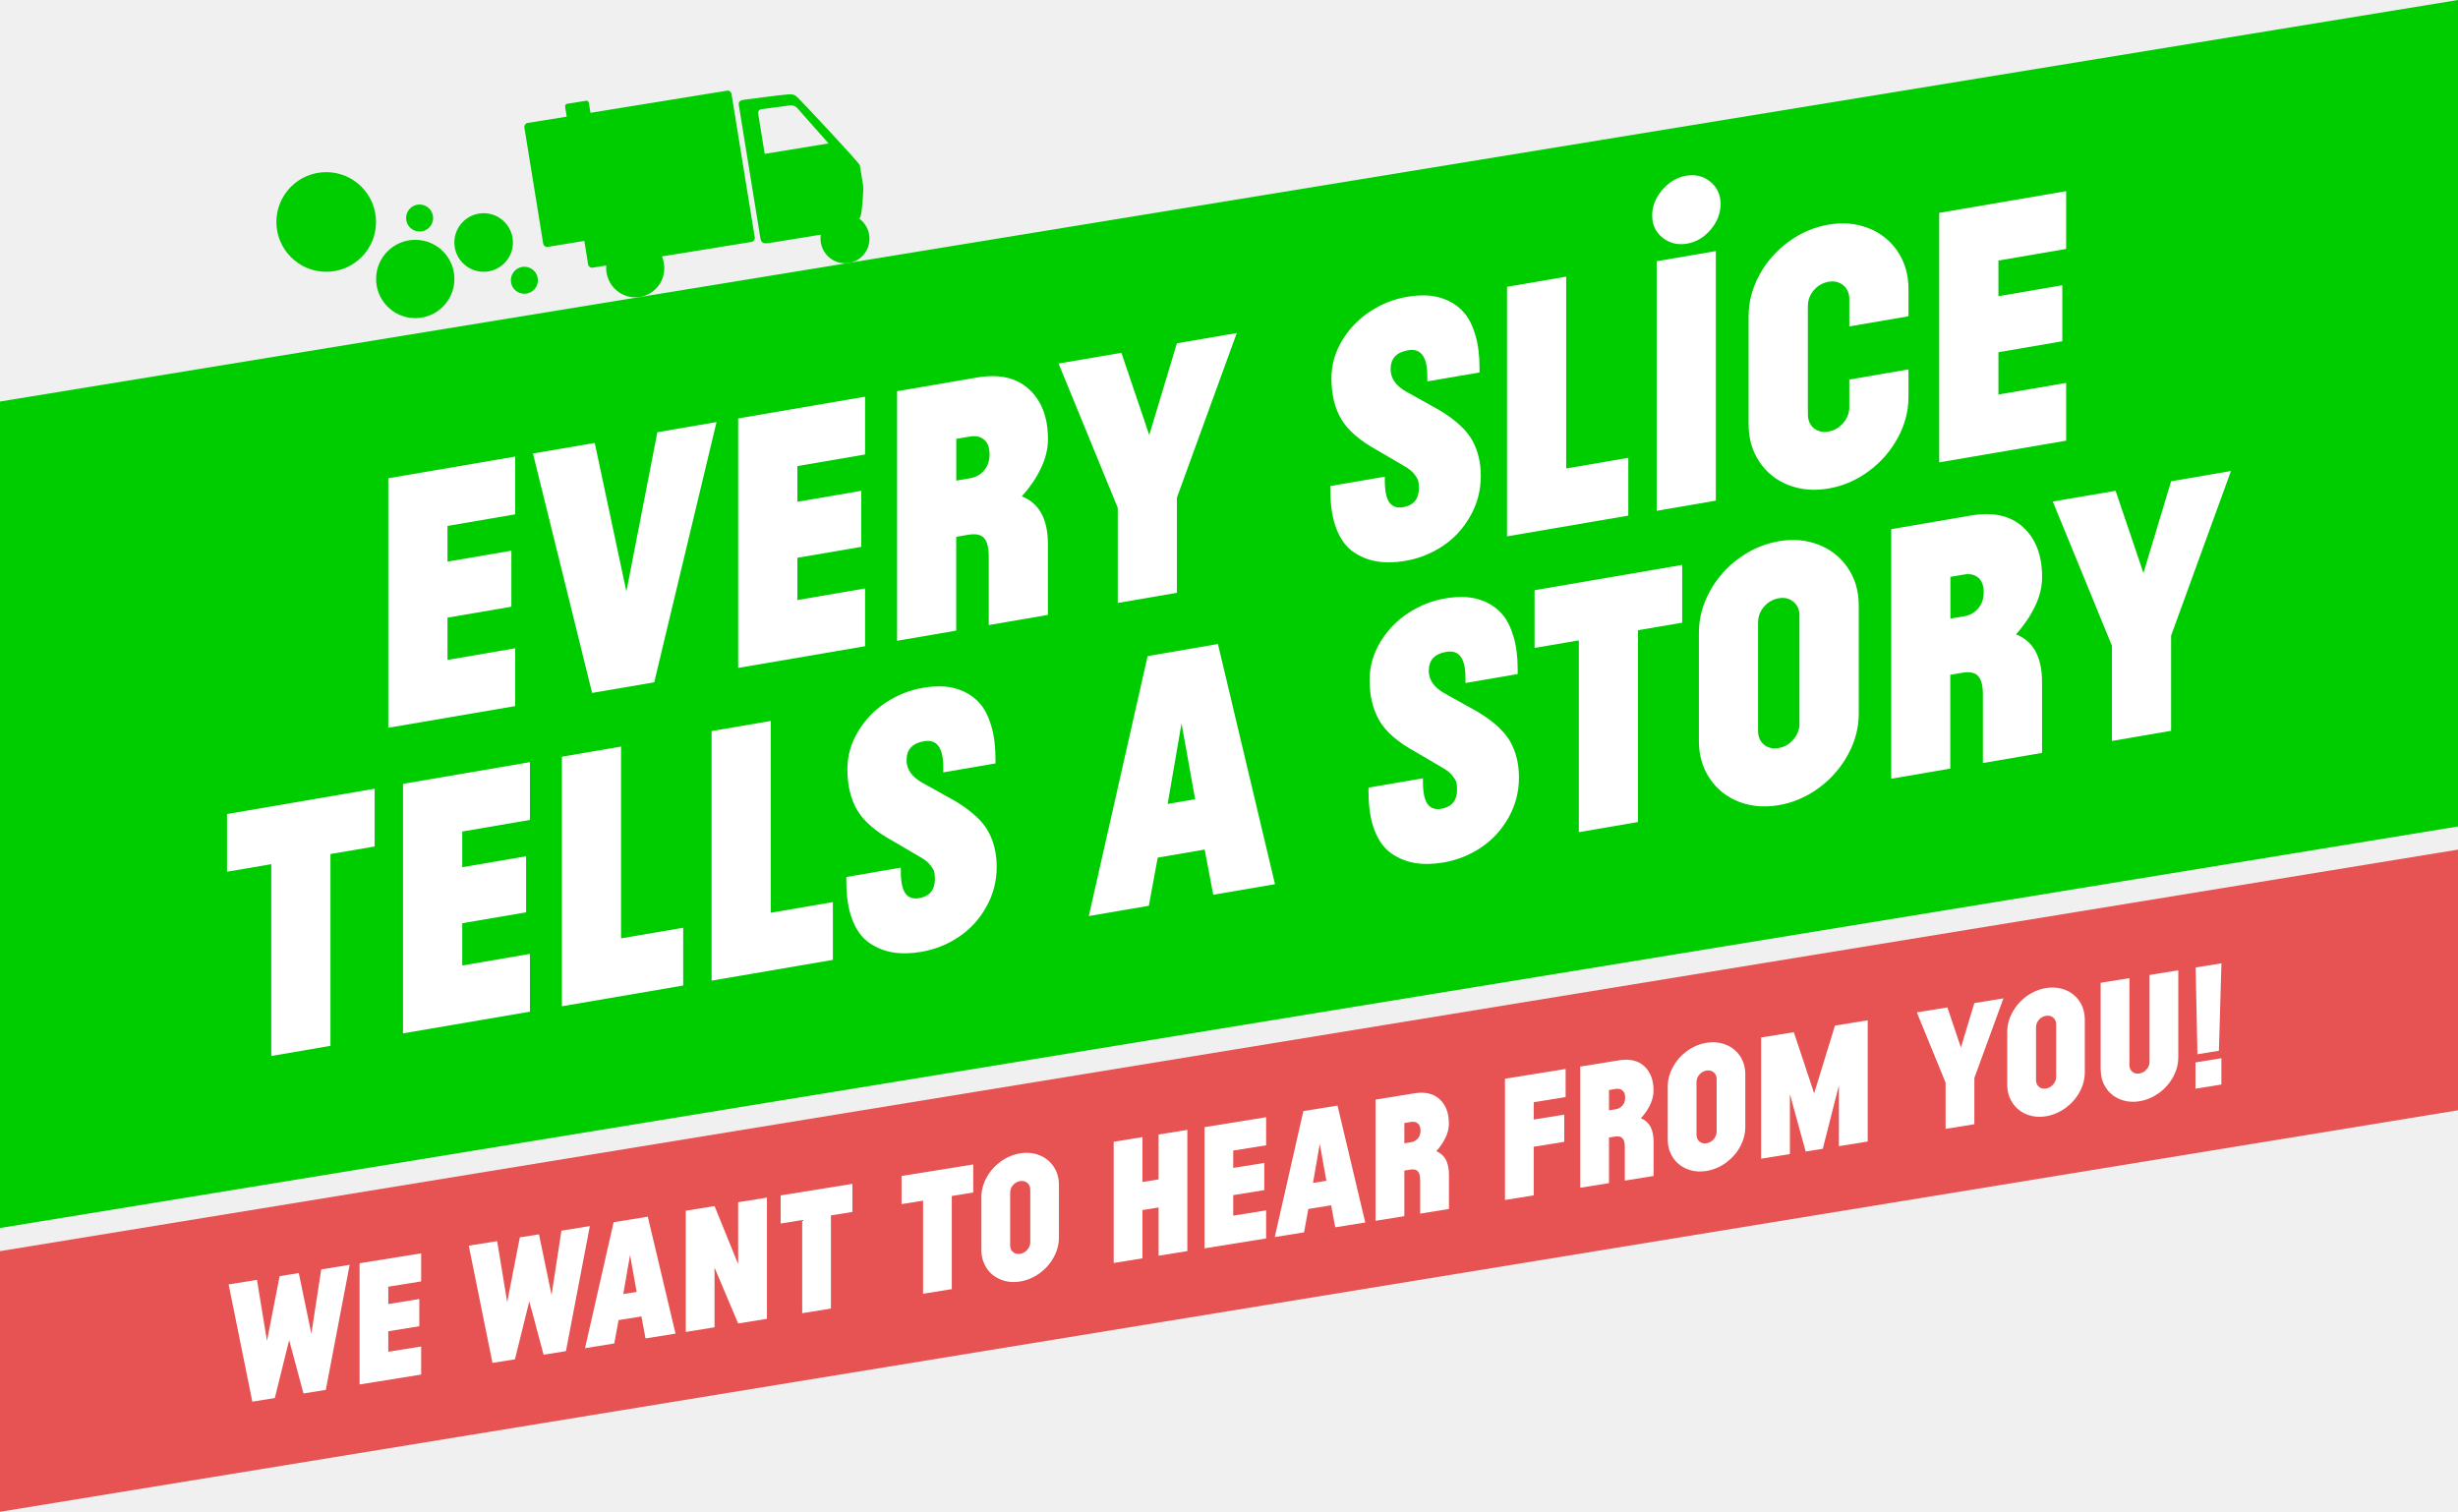
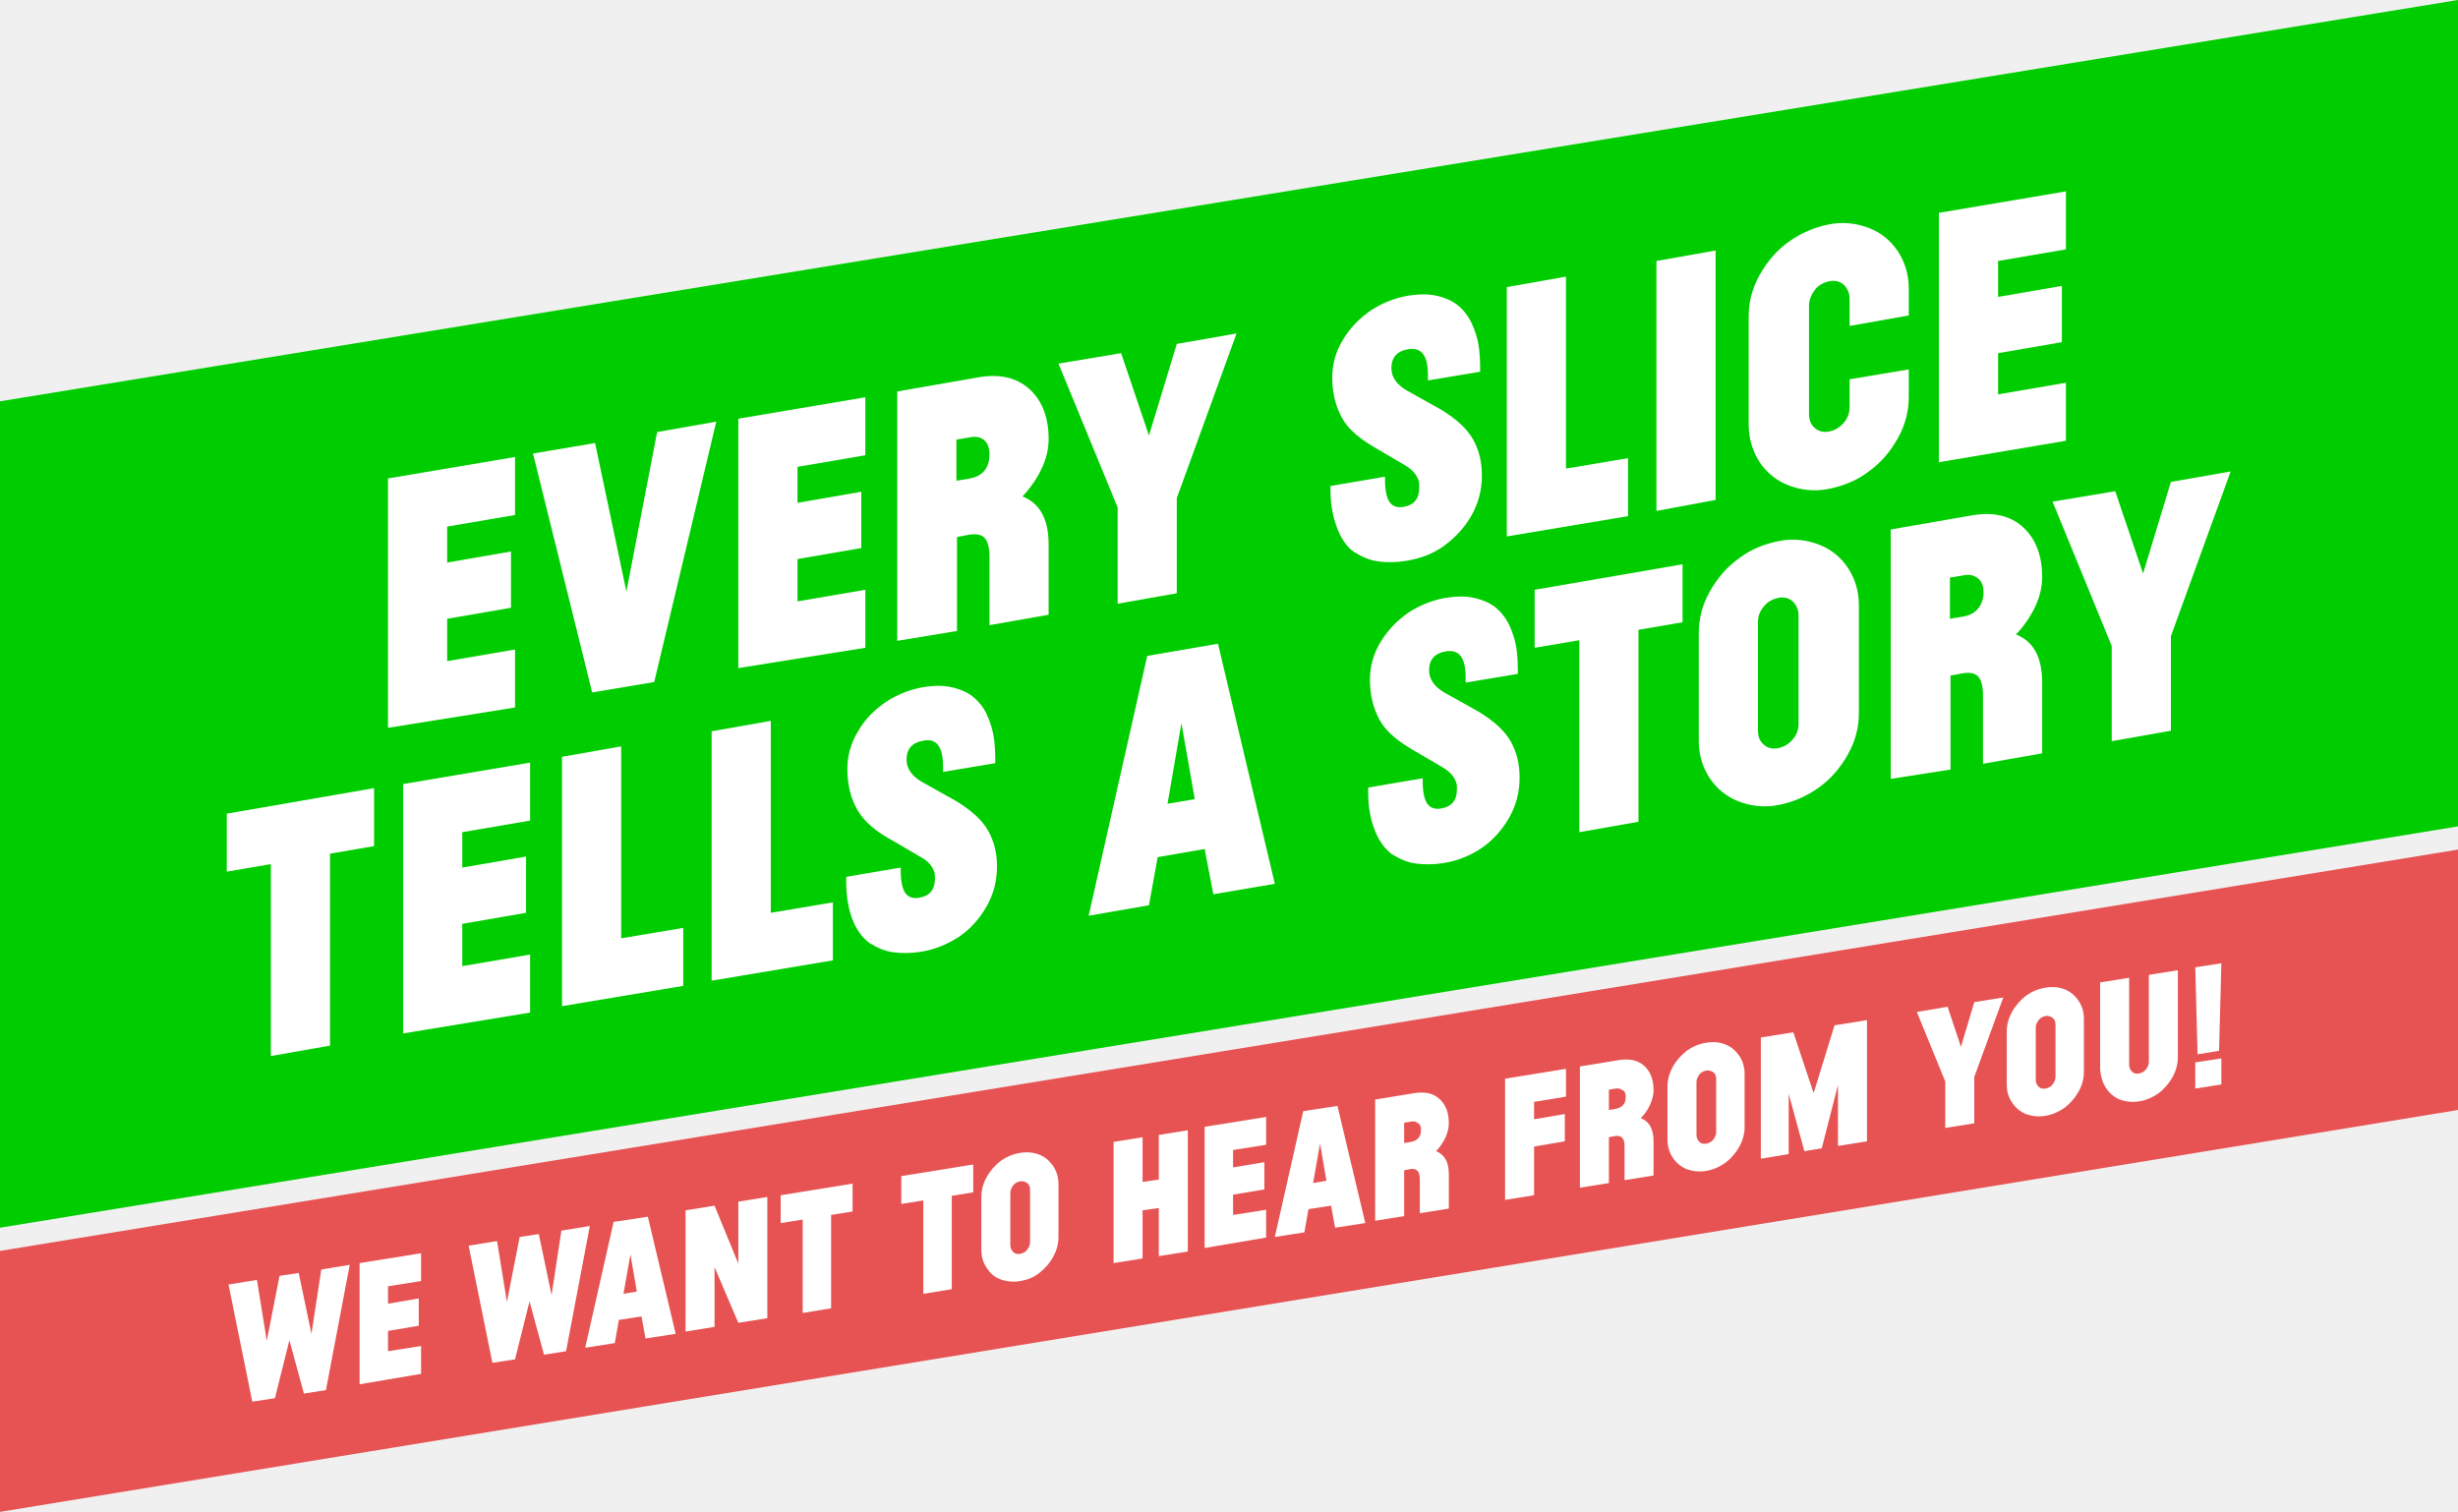
- <svg xmlns="http://www.w3.org/2000/svg" id="Layer_1" data-name="Layer 1" viewBox="0 0 423.76 260.66">
-   <defs>
-     <style>
-       .cls-1 {
-         fill: #00cd00;
-       }
- 
-       .cls-1, .cls-2, .cls-3, .cls-4 {
-         stroke-width: 0px;
-       }
- 
-       .cls-2 {
-         fill: #fff;
-       }
- 
-       .cls-3 {
-         fill: #e65352;
-       }
- 
-       .cls-4 {
-         fill: #00cd00;
-       }
-     </style>
-   </defs>
+ <svg xmlns="http://www.w3.org/2000/svg" version="1.1" id="Layer_1" x="0px" y="0px" viewBox="0 0 423.8 260.7" style="enable-background:new 0 0 423.8 260.7;" xml:space="preserve">
+   <style type="text/css">
+ 	.st0{fill:#E65352;}
+ 	.st1{fill:#FFFFFF;}
+ 	.st2{fill:#00CD00;}
+ </style>
  <g>
-     <polygon class="cls-3" points="423.76 191.43 0 260.66 0 215.72 423.76 146.49 423.76 191.43" />
+     <polygon class="st0" points="423.8,191.4 0,260.7 0,215.7 423.8,146.5  " />
    <g>
-       <path class="cls-2" d="m39.4,221.46l4.9-.79,1.73,10.53,2.18-11.17,3.3-.53,2.17,10.46,1.7-11.09,4.9-.79-4.11,21.56-3.85.62-2.47-9.21-2.47,10-3.88.62-4.09-20.24Z" />
-       <path class="cls-2" d="m61.99,238.71v-20.9l10.62-1.71v4.84l-5.67.91v2.99l5.35-.86v4.69l-5.35.86v3.54l5.67-.91v4.84l-10.62,1.71Z" />
-       <path class="cls-2" d="m80.81,214.78l4.9-.79,1.73,10.53,2.18-11.17,3.3-.53,2.17,10.46,1.7-11.09,4.9-.79-4.12,21.56-3.85.62-2.47-9.21-2.47,10-3.88.62-4.09-20.24Z" />
-       <path class="cls-2" d="m100.86,232.45l4.93-21.72,5.89-.95,4.78,20.16-5.17.83-.71-3.79-3.94.63-.74,4.03-5.03.81Zm6.6-9.33l2.3-.37-1.14-6.36-1.17,6.73Z" />
-       <path class="cls-2" d="m118.23,229.65v-20.9l4.96-.8,4.07,10.01v-10.67l4.96-.8v20.9l-4.96.8-4.07-9.62v10.28l-4.96.8Z" />
-       <path class="cls-2" d="m134.59,210.95v-4.84l12.36-1.99v4.84l-3.7.6v16.06l-4.95.8v-16.06l-3.7.6Z" />
-       <path class="cls-2" d="m155.43,207.6v-4.84l12.36-1.99v4.84l-3.7.6v16.06l-4.95.8v-16.06l-3.7.6Z" />
-       <path class="cls-2" d="m169.19,215.52v-9.07c0-1.19.3-2.33.9-3.42.6-1.1,1.41-2.02,2.43-2.76,1.02-.74,2.15-1.21,3.36-1.41,1.2-.19,2.32-.08,3.34.33s1.84,1.07,2.44,1.97c.6.9.9,1.95.9,3.13v9.07c0,1.19-.3,2.33-.9,3.42-.6,1.1-1.42,2.02-2.44,2.76s-2.14,1.21-3.34,1.41c-1.21.2-2.33.09-3.36-.33s-1.84-1.07-2.43-1.98-.9-1.95-.9-3.13Zm4.96-.8c0,.5.16.88.5,1.16.33.28.74.38,1.24.3.48-.08.88-.31,1.22-.7.34-.39.51-.83.51-1.31v-9.07c0-.49-.17-.87-.51-1.15-.34-.28-.75-.38-1.22-.31-.5.08-.91.31-1.24.69-.33.38-.5.82-.5,1.32v9.07Z" />
-       <path class="cls-2" d="m192,217.76v-20.9l4.96-.8v7.74l2.78-.45v-7.74l4.96-.8v20.9l-4.96.8v-8.32l-2.78.45v8.32l-4.96.8Z" />
-       <path class="cls-2" d="m207.66,215.24v-20.9l10.62-1.71v4.84l-5.67.91v2.99l5.35-.86v4.69l-5.35.86v3.54l5.67-.91v4.84l-10.62,1.71Z" />
-       <path class="cls-2" d="m219.77,213.29l4.93-21.72,5.89-.95,4.78,20.16-5.17.83-.71-3.79-3.93.63-.74,4.03-5.03.81Zm6.6-9.33l2.3-.37-1.14-6.36-1.17,6.73Z" />
-       <path class="cls-2" d="m237.15,210.49v-20.9l6.69-1.08c1.85-.3,3.3.04,4.36,1.02,1.06.98,1.59,2.38,1.59,4.2,0,.82-.2,1.64-.6,2.46-.4.83-.93,1.6-1.58,2.3,1.46.58,2.19,1.93,2.19,4.04v5.92l-4.96.8v-5.76c0-.72-.13-1.23-.39-1.53-.26-.3-.7-.4-1.32-.3l-1.02.17v7.86l-4.96.8Zm4.96-13.36l1.17-.19c.47-.08.85-.29,1.16-.64.31-.35.46-.8.46-1.36s-.15-.97-.46-1.23c-.31-.26-.69-.35-1.16-.27l-1.17.19v3.5Z" />
-       <path class="cls-2" d="m259.46,206.89v-20.9l10.45-1.68v4.84l-5.49.89v2.99l5.26-.85v4.69l-5.26.85v8.38l-4.96.8Z" />
-       <path class="cls-2" d="m272.43,204.8v-20.9l6.69-1.08c1.84-.3,3.3.04,4.36,1.02,1.06.98,1.59,2.38,1.59,4.2,0,.82-.2,1.64-.6,2.47-.4.83-.93,1.6-1.58,2.3,1.46.58,2.19,1.93,2.19,4.03v5.92l-4.96.8v-5.76c0-.72-.13-1.23-.39-1.53-.26-.3-.7-.4-1.32-.3l-1.02.16v7.86l-4.96.8Zm4.96-13.36l1.17-.19c.47-.08.85-.29,1.16-.64.31-.35.46-.8.46-1.36s-.15-.97-.46-1.23c-.31-.26-.69-.35-1.16-.27l-1.17.19v3.5Z" />
-       <path class="cls-2" d="m287.52,196.46v-9.07c0-1.19.3-2.33.9-3.42.6-1.1,1.41-2.02,2.43-2.76,1.02-.74,2.14-1.21,3.36-1.41,1.2-.19,2.32-.08,3.34.33,1.03.41,1.84,1.07,2.44,1.97s.9,1.95.9,3.13v9.07c0,1.19-.3,2.33-.9,3.42-.6,1.1-1.42,2.02-2.44,2.76-1.02.74-2.14,1.21-3.34,1.41-1.21.2-2.33.09-3.36-.33-1.03-.41-1.84-1.07-2.43-1.98-.6-.9-.9-1.95-.9-3.13Zm4.96-.8c0,.5.17.88.5,1.16.33.28.74.38,1.24.3.48-.08.88-.31,1.22-.7.34-.39.51-.83.51-1.31v-9.07c0-.49-.17-.87-.51-1.15-.34-.28-.75-.38-1.22-.31-.5.08-.91.31-1.24.69-.33.38-.5.82-.5,1.32v9.06Z" />
-       <path class="cls-2" d="m303.62,199.78v-20.9l5.64-.91,3.5,10.54,3.59-11.68,5.64-.91v20.9l-4.96.8v-10.48l-2.78,10.93-2.95.47-2.72-9.89v10.33l-4.96.8Z" />
-       <path class="cls-2" d="m330.47,174.55l5.26-.85,2.33,6.91,2.32-7.66,5.01-.81-5.01,13.73v7.97l-4.96.8v-7.97l-4.96-12.13Z" />
-       <path class="cls-2" d="m346.05,187.02v-9.07c0-1.19.3-2.33.9-3.42.6-1.1,1.41-2.02,2.43-2.76,1.03-.74,2.15-1.21,3.36-1.41,1.2-.19,2.32-.08,3.34.33,1.02.41,1.84,1.07,2.44,1.98.6.9.9,1.95.9,3.13v9.07c0,1.19-.3,2.33-.9,3.42-.6,1.1-1.42,2.02-2.44,2.76-1.03.74-2.14,1.21-3.34,1.41-1.21.2-2.33.09-3.36-.33-1.02-.41-1.83-1.07-2.43-1.98-.6-.9-.9-1.95-.9-3.13Zm4.96-.8c0,.5.17.88.5,1.16.33.28.74.38,1.24.3.48-.08.88-.31,1.22-.7s.51-.83.51-1.31v-9.07c0-.49-.17-.87-.51-1.15s-.75-.38-1.22-.31c-.5.08-.91.31-1.24.69-.33.38-.5.82-.5,1.32v9.07Z" />
-       <path class="cls-2" d="m362.15,184.43v-14.98l4.96-.8v14.98c0,.5.17.88.5,1.16.33.28.74.38,1.24.3.48-.08.88-.31,1.22-.7.34-.39.51-.83.51-1.31v-14.98l4.96-.8v14.98c0,1.19-.3,2.33-.9,3.42s-1.42,2.02-2.44,2.76c-1.03.74-2.14,1.21-3.34,1.41-1.21.2-2.33.09-3.36-.33-1.03-.41-1.84-1.07-2.43-1.98-.6-.9-.9-1.95-.9-3.13Z" />
-       <path class="cls-2" d="m378.5,187.71v-4.53l4.47-.72v4.53l-4.47.72Zm.03-20.9l4.45-.72-.44,15.08-3.7.6-.31-14.96Z" />
+       <path class="st1" d="M39.4,221.5l4.9-0.8l1.7,10.5l2.2-11.2l3.3-0.5l2.2,10.5l1.7-11.1l4.9-0.8l-4.1,21.6l-3.8,0.6l-2.5-9.2    l-2.5,10l-3.9,0.6L39.4,221.5L39.4,221.5z" />
+       <path class="st1" d="M62,238.7v-20.9l10.6-1.7v4.8l-5.7,0.9v3l5.3-0.9v4.7l-5.3,0.9v3.5l5.7-0.9v4.8L62,238.7z" />
+       <path class="st1" d="M80.8,214.8l4.9-0.8l1.7,10.5l2.2-11.2l3.3-0.5l2.2,10.5l1.7-11.1l4.9-0.8L97.6,233l-3.8,0.6l-2.5-9.2    l-2.5,10l-3.9,0.6L80.8,214.8L80.8,214.8z" />
+       <path class="st1" d="M100.9,232.4l4.9-21.7l5.9-0.9l4.8,20.2l-5.2,0.8l-0.7-3.8l-3.9,0.6l-0.7,4L100.9,232.4L100.9,232.4z     M107.5,223.1l2.3-0.4l-1.1-6.4L107.5,223.1L107.5,223.1z" />
+       <path class="st1" d="M118.2,229.6v-20.9l5-0.8l4.1,10v-10.7l5-0.8v20.9l-5,0.8l-4.1-9.6v10.3L118.2,229.6z" />
+       <path class="st1" d="M134.6,210.9v-4.8l12.4-2v4.8l-3.7,0.6v16.1l-4.9,0.8v-16.1L134.6,210.9L134.6,210.9z" />
+       <path class="st1" d="M155.4,207.6v-4.8l12.4-2v4.8l-3.7,0.6v16.1l-4.9,0.8V207L155.4,207.6L155.4,207.6z" />
+       <path class="st1" d="M169.2,215.5v-9.1c0-1.2,0.3-2.3,0.9-3.4c0.6-1.1,1.4-2,2.4-2.8c1-0.7,2.1-1.2,3.4-1.4    c1.2-0.2,2.3-0.1,3.3,0.3s1.8,1.1,2.4,2s0.9,1.9,0.9,3.1v9.1c0,1.2-0.3,2.3-0.9,3.4c-0.6,1.1-1.4,2-2.4,2.8s-2.1,1.2-3.3,1.4    c-1.2,0.2-2.3,0.1-3.4-0.3s-1.8-1.1-2.4-2S169.2,216.7,169.2,215.5L169.2,215.5z M174.2,214.7c0,0.5,0.2,0.9,0.5,1.2    c0.3,0.3,0.7,0.4,1.2,0.3c0.5-0.1,0.9-0.3,1.2-0.7s0.5-0.8,0.5-1.3v-9.1c0-0.5-0.2-0.9-0.5-1.1s-0.8-0.4-1.2-0.3    c-0.5,0.1-0.9,0.3-1.2,0.7s-0.5,0.8-0.5,1.3V214.7L174.2,214.7z" />
+       <path class="st1" d="M192,217.8v-20.9l5-0.8v7.7l2.8-0.4v-7.7l5-0.8v20.9l-5,0.8v-8.3l-2.8,0.4v8.3L192,217.8z" />
+       <path class="st1" d="M207.7,215.2v-20.9l10.6-1.7v4.8l-5.7,0.9v3l5.4-0.9v4.7l-5.4,0.9v3.5l5.7-0.9v4.8L207.7,215.2z" />
+       <path class="st1" d="M219.8,213.3l4.9-21.7l5.9-0.9l4.8,20.2l-5.2,0.8l-0.7-3.8l-3.9,0.6l-0.7,4L219.8,213.3L219.8,213.3z     M226.4,204l2.3-0.4l-1.1-6.4L226.4,204L226.4,204z" />
+       <path class="st1" d="M237.1,210.5v-20.9l6.7-1.1c1.9-0.3,3.3,0,4.4,1c1.1,1,1.6,2.4,1.6,4.2c0,0.8-0.2,1.6-0.6,2.5    c-0.4,0.8-0.9,1.6-1.6,2.3c1.5,0.6,2.2,1.9,2.2,4v5.9l-5,0.8v-5.8c0-0.7-0.1-1.2-0.4-1.5s-0.7-0.4-1.3-0.3l-1,0.2v7.9L237.1,210.5    L237.1,210.5z M242.1,197.1l1.2-0.2c0.5-0.1,0.9-0.3,1.2-0.6s0.5-0.8,0.5-1.4s-0.1-1-0.5-1.2c-0.3-0.3-0.7-0.4-1.2-0.3l-1.2,0.2    V197.1z" />
+       <path class="st1" d="M259.5,206.9V186l10.5-1.7v4.8l-5.5,0.9v3l5.3-0.9v4.7l-5.3,0.9v8.4L259.5,206.9L259.5,206.9z" />
+       <path class="st1" d="M272.4,204.8v-20.9l6.7-1.1c1.8-0.3,3.3,0,4.4,1c1.1,1,1.6,2.4,1.6,4.2c0,0.8-0.2,1.6-0.6,2.5    s-0.9,1.6-1.6,2.3c1.5,0.6,2.2,1.9,2.2,4v5.9l-5,0.8v-5.8c0-0.7-0.1-1.2-0.4-1.5s-0.7-0.4-1.3-0.3l-1,0.2v7.9L272.4,204.8    L272.4,204.8z M277.4,191.4l1.2-0.2c0.5-0.1,0.9-0.3,1.2-0.6s0.5-0.8,0.5-1.4s-0.1-1-0.5-1.2s-0.7-0.4-1.2-0.3l-1.2,0.2V191.4z" />
+       <path class="st1" d="M287.5,196.5v-9.1c0-1.2,0.3-2.3,0.9-3.4c0.6-1.1,1.4-2,2.4-2.8c1-0.7,2.1-1.2,3.4-1.4    c1.2-0.2,2.3-0.1,3.3,0.3c1,0.4,1.8,1.1,2.4,2s0.9,1.9,0.9,3.1v9.1c0,1.2-0.3,2.3-0.9,3.4c-0.6,1.1-1.4,2-2.4,2.8    c-1,0.7-2.1,1.2-3.3,1.4c-1.2,0.2-2.3,0.1-3.4-0.3c-1-0.4-1.8-1.1-2.4-2C287.8,198.7,287.5,197.6,287.5,196.5L287.5,196.5z     M292.5,195.7c0,0.5,0.2,0.9,0.5,1.2s0.7,0.4,1.2,0.3c0.5-0.1,0.9-0.3,1.2-0.7s0.5-0.8,0.5-1.3V186c0-0.5-0.2-0.9-0.5-1.1    s-0.8-0.4-1.2-0.3c-0.5,0.1-0.9,0.3-1.2,0.7s-0.5,0.8-0.5,1.3V195.7L292.5,195.7z" />
+       <path class="st1" d="M303.6,199.8v-20.9l5.6-0.9l3.5,10.5l3.6-11.7l5.6-0.9v20.9l-5,0.8v-10.5l-2.8,10.9l-3,0.5l-2.7-9.9V199    L303.6,199.8L303.6,199.8z" />
+       <path class="st1" d="M330.5,174.5l5.3-0.9l2.3,6.9l2.3-7.7l5-0.8l-5,13.7v8l-5,0.8v-8L330.5,174.5L330.5,174.5z" />
+       <path class="st1" d="M346,187v-9.1c0-1.2,0.3-2.3,0.9-3.4c0.6-1.1,1.4-2,2.4-2.8c1-0.7,2.1-1.2,3.4-1.4c1.2-0.2,2.3-0.1,3.3,0.3    s1.8,1.1,2.4,2c0.6,0.9,0.9,1.9,0.9,3.1v9.1c0,1.2-0.3,2.3-0.9,3.4c-0.6,1.1-1.4,2-2.4,2.8c-1,0.7-2.1,1.2-3.3,1.4    c-1.2,0.2-2.3,0.1-3.4-0.3c-1-0.4-1.8-1.1-2.4-2C346.3,189.2,346,188.2,346,187L346,187z M351,186.2c0,0.5,0.2,0.9,0.5,1.2    s0.7,0.4,1.2,0.3c0.5-0.1,0.9-0.3,1.2-0.7s0.5-0.8,0.5-1.3v-9.1c0-0.5-0.2-0.9-0.5-1.1s-0.8-0.4-1.2-0.3c-0.5,0.1-0.9,0.3-1.2,0.7    s-0.5,0.8-0.5,1.3V186.2L351,186.2z" />
+       <path class="st1" d="M362.1,184.4v-15l5-0.8v15c0,0.5,0.2,0.9,0.5,1.2s0.7,0.4,1.2,0.3c0.5-0.1,0.9-0.3,1.2-0.7s0.5-0.8,0.5-1.3    v-15l5-0.8v15c0,1.2-0.3,2.3-0.9,3.4s-1.4,2-2.4,2.8c-1,0.7-2.1,1.2-3.3,1.4c-1.2,0.2-2.3,0.1-3.4-0.3c-1-0.4-1.8-1.1-2.4-2    C362.5,186.7,362.2,185.6,362.1,184.4L362.1,184.4z" />
+       <path class="st1" d="M378.5,187.7v-4.5l4.5-0.7v4.5L378.5,187.7z M378.5,166.8l4.5-0.7l-0.4,15.1l-3.7,0.6L378.5,166.8z" />
    </g>
  </g>
  <g>
-     <polygon class="cls-1" points="423.76 142.5 0 211.73 0 69.23 423.76 0 423.76 142.5" />
+     <polygon class="st2" points="423.8,142.5 0,211.7 0,69.2 423.8,0  " />
    <g>
-       <path class="cls-2" d="m66.94,125.49v-43.03l21.88-3.74v9.96l-11.67,2v6.15l11.01-1.88v9.66l-11.01,1.88v7.29l11.67-2v9.96l-21.88,3.74Z" />
-       <path class="cls-2" d="m91.88,78.19l10.65-1.82,5.46,25.62,5.34-27.47,10.2-1.75-10.74,44.87-10.71,1.83-10.2-41.29Z" />
-       <path class="cls-2" d="m127.26,115.17v-43.03l21.88-3.74v9.96l-11.67,2v6.15l11.01-1.88v9.66l-11.01,1.88v7.29l11.67-2v9.96l-21.88,3.74Z" />
-       <path class="cls-2" d="m154.66,110.48v-43.03l13.77-2.36c3.8-.65,6.79.02,8.97,2.02,2.18,2,3.27,4.87,3.27,8.61,0,1.68-.42,3.38-1.25,5.09s-1.92,3.3-3.26,4.77c3,1.17,4.5,3.92,4.5,8.26v12.18l-10.2,1.75v-11.85c0-1.48-.27-2.53-.79-3.13-.53-.61-1.44-.8-2.72-.59l-2.1.36v16.17l-10.2,1.75Zm10.2-27.61l2.4-.41c.96-.16,1.76-.61,2.39-1.34.63-.73.95-1.66.95-2.8s-.31-2-.95-2.52-1.43-.7-2.39-.54l-2.4.41v7.2Z" />
-       <path class="cls-2" d="m182.5,62.68l10.83-1.85,4.8,14.18,4.77-15.82,10.32-1.77-10.32,28.38v16.41l-10.2,1.75v-16.41l-10.2-24.87Z" />
-       <path class="cls-2" d="m229.35,84.61v-.81l9.39-1.61v.63c0,1.8.26,3.07.78,3.8.52.73,1.31,1.01,2.36.83,1.83-.31,2.74-1.42,2.74-3.32,0-.44-.04-.82-.1-1.15-.07-.33-.31-.75-.72-1.26-.41-.51-.99-.97-1.74-1.38l-4.64-2.72c-3-1.65-5.06-3.43-6.19-5.36-1.13-1.93-1.69-4.27-1.69-7.03,0-2.34.63-4.53,1.88-6.58,1.25-2.05,2.87-3.71,4.83-4.98,1.97-1.28,4.08-2.11,6.32-2.49,1.32-.23,2.56-.3,3.72-.22,1.16.08,2.29.38,3.39.89,1.1.51,2.04,1.24,2.82,2.17s1.4,2.21,1.87,3.81.7,3.47.7,5.61v.78l-9,1.54v-.9c0-3.36-1.11-4.85-3.32-4.47-2.01.34-3.01,1.44-3.01,3.28,0,1.52.86,2.78,2.57,3.79l5.88,3.28c2.76,1.67,4.63,3.39,5.62,5.17.99,1.78,1.48,3.83,1.48,6.15,0,2.48-.6,4.78-1.8,6.91-1.2,2.13-2.78,3.85-4.74,5.16s-4.13,2.18-6.51,2.58c-1.77.3-3.38.33-4.85.09-1.47-.24-2.82-.78-4.06-1.63-1.24-.85-2.22-2.17-2.92-3.96-.7-1.79-1.05-4-1.05-6.62Z" />
-       <path class="cls-2" d="m259.81,92.48v-43.03l10.2-1.75v33.07l10.71-1.83v9.96l-20.92,3.58Z" />
-       <path class="cls-2" d="m284.83,37.19c0-1.6.58-3.08,1.74-4.44,1.16-1.36,2.54-2.18,4.14-2.45s2.99.07,4.16,1.04,1.76,2.25,1.76,3.83-.57,3.07-1.71,4.42c-1.14,1.35-2.5,2.15-4.08,2.42s-3-.07-4.2-1.02c-1.2-.95-1.8-2.22-1.8-3.8Zm.78,50.88v-43.03l10.2-1.75v43.03l-10.2,1.75Z" />
-       <path class="cls-2" d="m301.46,73.17v-18.67c0-2.44.62-4.8,1.85-7.07,1.23-2.27,2.9-4.18,5.01-5.73,2.11-1.55,4.42-2.54,6.92-2.97s4.78-.22,6.89.61c2.11.83,3.79,2.17,5.03,4.02,1.24,1.85,1.86,3.99,1.86,6.43v4.74l-10.2,1.75v-4.74c0-1-.35-1.79-1.05-2.36-.7-.57-1.54-.77-2.52-.6s-1.87.66-2.55,1.46c-.68.8-1.02,1.71-1.02,2.73v18.67c0,1.02.34,1.81,1.02,2.38.68.56,1.53.76,2.55.58s1.82-.66,2.52-1.47c.7-.81,1.05-1.72,1.05-2.72v-4.77l10.2-1.75v4.77c0,2.44-.62,4.8-1.86,7.07-1.24,2.27-2.92,4.19-5.03,5.74-2.11,1.55-4.41,2.54-6.89,2.96s-4.81.23-6.92-.6c-2.11-.83-3.78-2.17-5.01-4.02-1.23-1.85-1.85-4-1.85-6.44Z" />
-       <path class="cls-2" d="m334.32,79.73v-43.03l21.88-3.74v9.96l-11.67,2v6.15l11.01-1.89v9.66l-11.01,1.89v7.29l11.67-2v9.96l-21.88,3.74Z" />
-       <path class="cls-2" d="m39.14,150.31v-9.96l25.45-4.36v9.96l-7.62,1.3v33.07l-10.2,1.75v-33.07l-7.62,1.3Z" />
-       <path class="cls-2" d="m69.48,178.18v-43.03l21.88-3.74v9.96l-11.67,2v6.15l11.01-1.88v9.66l-11.01,1.88v7.29l11.67-2v9.96l-21.88,3.74Z" />
-       <path class="cls-2" d="m96.87,173.5v-43.03l10.2-1.75v33.07l10.71-1.83v9.96l-20.92,3.58Z" />
-       <path class="cls-2" d="m122.68,169.08v-43.03l10.2-1.75v33.07l10.71-1.83v9.96l-20.92,3.58Z" />
-       <path class="cls-2" d="m145.91,152.02v-.81l9.39-1.61v.63c0,1.8.26,3.07.78,3.8.52.73,1.31,1.01,2.36.83,1.83-.31,2.74-1.42,2.74-3.32,0-.44-.04-.82-.1-1.15-.07-.33-.31-.75-.72-1.26-.41-.51-.99-.97-1.75-1.38l-4.64-2.72c-3-1.65-5.06-3.43-6.19-5.36-1.13-1.93-1.69-4.27-1.69-7.03,0-2.34.63-4.53,1.88-6.58,1.25-2.05,2.87-3.71,4.83-4.98,1.97-1.28,4.08-2.11,6.32-2.49,1.32-.23,2.56-.3,3.72-.22,1.16.08,2.29.38,3.39.89,1.1.51,2.04,1.24,2.82,2.17.78.94,1.4,2.21,1.87,3.81.47,1.6.7,3.47.7,5.61v.78l-9,1.54v-.9c0-3.36-1.11-4.85-3.32-4.47-2.01.34-3.01,1.44-3.01,3.28,0,1.52.85,2.78,2.56,3.79l5.88,3.28c2.76,1.67,4.63,3.39,5.62,5.17.99,1.78,1.48,3.83,1.48,6.15,0,2.48-.6,4.78-1.8,6.91-1.2,2.13-2.78,3.85-4.74,5.16-1.96,1.32-4.13,2.18-6.5,2.58-1.77.3-3.38.33-4.85.09-1.47-.24-2.82-.78-4.06-1.63-1.24-.85-2.22-2.17-2.92-3.96-.7-1.79-1.05-4-1.05-6.62Z" />
-       <path class="cls-2" d="m187.71,157.95l10.14-44.83,12.12-2.08,9.84,41.41-10.65,1.82-1.47-7.79-8.1,1.39-1.53,8.3-10.35,1.77Zm13.59-19.34l4.74-.81-2.34-13.07-2.4,13.88Z" />
-       <path class="cls-2" d="m235.93,136.61v-.81l9.39-1.61v.63c0,1.8.26,3.07.78,3.8.52.73,1.31,1.01,2.36.83,1.83-.31,2.74-1.42,2.74-3.32,0-.44-.04-.82-.1-1.15-.07-.33-.31-.75-.72-1.26-.41-.51-.99-.97-1.74-1.38l-4.64-2.72c-3-1.65-5.06-3.43-6.19-5.36-1.13-1.93-1.69-4.27-1.69-7.03,0-2.34.63-4.53,1.88-6.58,1.25-2.05,2.87-3.71,4.83-4.98,1.97-1.28,4.08-2.11,6.32-2.49,1.32-.23,2.56-.3,3.72-.22,1.16.08,2.29.38,3.39.89,1.1.51,2.04,1.24,2.82,2.17s1.4,2.21,1.87,3.81.7,3.47.7,5.61v.78l-9,1.54v-.9c0-3.36-1.11-4.85-3.32-4.47-2.01.34-3.01,1.44-3.01,3.28,0,1.52.86,2.78,2.57,3.79l5.88,3.28c2.76,1.67,4.63,3.39,5.62,5.17.99,1.78,1.48,3.83,1.48,6.15,0,2.48-.6,4.78-1.8,6.91-1.2,2.13-2.78,3.85-4.74,5.16s-4.13,2.18-6.51,2.58c-1.77.3-3.38.33-4.85.09-1.47-.24-2.82-.78-4.06-1.63-1.24-.85-2.22-2.17-2.92-3.96-.7-1.79-1.05-4-1.05-6.62Z" />
-       <path class="cls-2" d="m264.56,111.72v-9.96l25.45-4.36v9.96l-7.62,1.3v33.07l-10.2,1.75v-33.07l-7.62,1.3Z" />
-       <path class="cls-2" d="m292.89,127.76v-18.67c0-2.44.62-4.8,1.85-7.07,1.23-2.27,2.9-4.18,5.01-5.73,2.11-1.55,4.42-2.54,6.92-2.97s4.78-.22,6.89.61c2.11.83,3.79,2.17,5.03,4.02,1.24,1.85,1.86,3.99,1.86,6.43v18.67c0,2.44-.62,4.8-1.86,7.07-1.24,2.27-2.92,4.19-5.03,5.74-2.11,1.55-4.41,2.54-6.89,2.96s-4.81.23-6.92-.6c-2.11-.83-3.78-2.17-5.01-4.02-1.23-1.85-1.85-4-1.85-6.44Zm10.2-1.75c0,1.02.34,1.81,1.02,2.38.68.56,1.53.76,2.55.58s1.82-.66,2.52-1.47c.7-.81,1.05-1.72,1.05-2.72v-18.67c0-1-.35-1.79-1.05-2.36-.7-.57-1.54-.77-2.52-.6s-1.87.66-2.55,1.46c-.68.8-1.02,1.71-1.02,2.73v18.67Z" />
-       <path class="cls-2" d="m326.05,134.27v-43.03l13.77-2.36c3.8-.65,6.79.02,8.97,2.02,2.18,2,3.27,4.87,3.27,8.61,0,1.68-.42,3.38-1.25,5.09s-1.92,3.3-3.26,4.77c3,1.17,4.5,3.92,4.5,8.26v12.18l-10.2,1.75v-11.85c0-1.48-.27-2.53-.8-3.13-.53-.61-1.44-.8-2.72-.59l-2.1.36v16.17l-10.2,1.75Zm10.2-27.61l2.4-.41c.96-.16,1.76-.61,2.39-1.34.63-.73.95-1.66.95-2.8s-.32-2-.95-2.52-1.43-.7-2.39-.54l-2.4.41v7.2Z" />
-       <path class="cls-2" d="m353.9,86.47l10.83-1.85,4.8,14.18,4.77-15.82,10.32-1.77-10.32,28.38v16.41l-10.2,1.75v-16.41l-10.2-24.87Z" />
+       <path class="st1" d="M66.9,125.5v-43l21.9-3.7v10l-11.7,2v6.2l11-1.9v9.7l-11,1.9v7.3l11.7-2v10L66.9,125.5L66.9,125.5z" />
+       <path class="st1" d="M91.9,78.2l10.7-1.8L108,102l5.3-27.5l10.2-1.8l-10.7,44.9l-10.7,1.8L91.9,78.2L91.9,78.2z" />
+       <path class="st1" d="M127.3,115.2v-43l21.9-3.7v10l-11.7,2v6.2l11-1.9v9.7l-11,1.9v7.3l11.7-2v10L127.3,115.2L127.3,115.2z" />
+       <path class="st1" d="M154.7,110.5v-43l13.8-2.4c3.8-0.7,6.8,0,9,2c2.2,2,3.3,4.9,3.3,8.6c0,1.7-0.4,3.4-1.2,5.1s-1.9,3.3-3.3,4.8    c3,1.2,4.5,3.9,4.5,8.3V106l-10.2,1.8V95.9c0-1.5-0.3-2.5-0.8-3.1c-0.5-0.6-1.4-0.8-2.7-0.6l-2.1,0.4v16.2L154.7,110.5    L154.7,110.5z M164.9,82.9l2.4-0.4c1-0.2,1.8-0.6,2.4-1.3c0.6-0.7,0.9-1.7,0.9-2.8s-0.3-2-0.9-2.5s-1.4-0.7-2.4-0.5l-2.4,0.4V82.9    z" />
+       <path class="st1" d="M182.5,62.7l10.8-1.8l4.8,14.2l4.8-15.8l10.3-1.8l-10.3,28.4v16.4l-10.2,1.8V87.5L182.5,62.7z" />
+       <path class="st1" d="M229.4,84.6v-0.8l9.4-1.6v0.6c0,1.8,0.3,3.1,0.8,3.8s1.3,1,2.4,0.8c1.8-0.3,2.7-1.4,2.7-3.3    c0-0.4,0-0.8-0.1-1.2c-0.1-0.3-0.3-0.8-0.7-1.3s-1-1-1.7-1.4l-4.6-2.7c-3-1.7-5.1-3.4-6.2-5.4s-1.7-4.3-1.7-7    c0-2.3,0.6-4.5,1.9-6.6c1.2-2,2.9-3.7,4.8-5c2-1.3,4.1-2.1,6.3-2.5c1.3-0.2,2.6-0.3,3.7-0.2c1.2,0.1,2.3,0.4,3.4,0.9    s2,1.2,2.8,2.2s1.4,2.2,1.9,3.8s0.7,3.5,0.7,5.6v0.8l-9,1.5v-0.9c0-3.4-1.1-4.8-3.3-4.5c-2,0.3-3,1.4-3,3.3c0,1.5,0.9,2.8,2.6,3.8    l5.9,3.3c2.8,1.7,4.6,3.4,5.6,5.2c1,1.8,1.5,3.8,1.5,6.2c0,2.5-0.6,4.8-1.8,6.9c-1.2,2.1-2.8,3.8-4.7,5.2s-4.1,2.2-6.5,2.6    c-1.8,0.3-3.4,0.3-4.9,0.1c-1.5-0.2-2.8-0.8-4.1-1.6c-1.2-0.8-2.2-2.2-2.9-4S229.4,87.2,229.4,84.6L229.4,84.6z" />
+       <path class="st1" d="M259.8,92.5v-43l10.2-1.8v33.1l10.7-1.8v10L259.8,92.5L259.8,92.5z" />
+       <path class="st1" d="M285.6,88.1V45l10.2-1.8v43L285.6,88.1z" />
+       <path class="st1" d="M301.5,73.2V54.5c0-2.4,0.6-4.8,1.9-7.1s2.9-4.2,5-5.7c2.1-1.5,4.4-2.5,6.9-3s4.8-0.2,6.9,0.6    c2.1,0.8,3.8,2.2,5,4s1.9,4,1.9,6.4v4.7l-10.2,1.8v-4.7c0-1-0.4-1.8-1-2.4c-0.7-0.6-1.5-0.8-2.5-0.6s-1.9,0.7-2.5,1.5    s-1,1.7-1,2.7v18.7c0,1,0.3,1.8,1,2.4c0.7,0.6,1.5,0.8,2.5,0.6s1.8-0.7,2.5-1.5c0.7-0.8,1-1.7,1-2.7v-4.8l10.2-1.7v4.8    c0,2.4-0.6,4.8-1.9,7.1s-2.9,4.2-5,5.7c-2.1,1.6-4.4,2.5-6.9,3s-4.8,0.2-6.9-0.6c-2.1-0.8-3.8-2.2-5-4S301.5,75.6,301.5,73.2z" />
+       <path class="st1" d="M334.3,79.7v-43l21.9-3.7v10l-11.7,2v6.2l11-1.9v9.7l-11,1.9V68l11.7-2v10L334.3,79.7L334.3,79.7z" />
+       <path class="st1" d="M39.1,150.3v-10l25.4-4.4v10l-7.6,1.3v33.1l-10.2,1.8V149L39.1,150.3L39.1,150.3z" />
+       <path class="st1" d="M69.5,178.2v-43l21.9-3.7v10l-11.7,2v6.1l11-1.9v9.7l-11,1.9v7.3l11.7-2v10L69.5,178.2L69.5,178.2z" />
+       <path class="st1" d="M96.9,173.5v-43l10.2-1.8v33.1l10.7-1.8v10L96.9,173.5L96.9,173.5z" />
+       <path class="st1" d="M122.7,169.1v-43l10.2-1.8v33.1l10.7-1.8v10L122.7,169.1L122.7,169.1z" />
+       <path class="st1" d="M145.9,152v-0.8l9.4-1.6v0.6c0,1.8,0.3,3.1,0.8,3.8s1.3,1,2.4,0.8c1.8-0.3,2.7-1.4,2.7-3.3    c0-0.4,0-0.8-0.1-1.1c-0.1-0.3-0.3-0.8-0.7-1.3s-1-1-1.8-1.4L154,145c-3-1.6-5.1-3.4-6.2-5.4c-1.1-1.9-1.7-4.3-1.7-7    c0-2.3,0.6-4.5,1.9-6.6c1.2-2.1,2.9-3.7,4.8-5c2-1.3,4.1-2.1,6.3-2.5c1.3-0.2,2.6-0.3,3.7-0.2s2.3,0.4,3.4,0.9s2,1.2,2.8,2.2    c0.8,0.9,1.4,2.2,1.9,3.8s0.7,3.5,0.7,5.6v0.8l-9,1.5v-0.9c0-3.4-1.1-4.9-3.3-4.5c-2,0.3-3,1.4-3,3.3c0,1.5,0.9,2.8,2.6,3.8    l5.9,3.3c2.8,1.7,4.6,3.4,5.6,5.2c1,1.8,1.5,3.8,1.5,6.1c0,2.5-0.6,4.8-1.8,6.9s-2.8,3.9-4.7,5.2c-2,1.3-4.1,2.2-6.5,2.6    c-1.8,0.3-3.4,0.3-4.9,0.1s-2.8-0.8-4.1-1.6c-1.2-0.9-2.2-2.2-2.9-4C146.3,156.8,145.9,154.6,145.9,152L145.9,152z" />
+       <path class="st1" d="M187.7,157.9l10.1-44.8L210,111l9.8,41.4l-10.6,1.8l-1.5-7.8l-8.1,1.4l-1.5,8.3L187.7,157.9L187.7,157.9z     M201.3,138.6l4.7-0.8l-2.3-13.1L201.3,138.6L201.3,138.6z" />
+       <path class="st1" d="M235.9,136.6v-0.8l9.4-1.6v0.6c0,1.8,0.3,3.1,0.8,3.8s1.3,1,2.4,0.8c1.8-0.3,2.7-1.4,2.7-3.3    c0-0.4,0-0.8-0.1-1.1c-0.1-0.3-0.3-0.8-0.7-1.3s-1-1-1.7-1.4l-4.6-2.7c-3-1.7-5.1-3.4-6.2-5.4s-1.7-4.3-1.7-7    c0-2.3,0.6-4.5,1.9-6.6s2.9-3.7,4.8-5c2-1.3,4.1-2.1,6.3-2.5c1.3-0.2,2.6-0.3,3.7-0.2s2.3,0.4,3.4,0.9c1.1,0.5,2,1.2,2.8,2.2    s1.4,2.2,1.9,3.8s0.7,3.5,0.7,5.6v0.8l-9,1.5v-0.9c0-3.4-1.1-4.8-3.3-4.5c-2,0.3-3,1.4-3,3.3c0,1.5,0.9,2.8,2.6,3.8l5.9,3.3    c2.8,1.7,4.6,3.4,5.6,5.2c1,1.8,1.5,3.8,1.5,6.2c0,2.5-0.6,4.8-1.8,6.9c-1.2,2.1-2.8,3.9-4.7,5.2s-4.1,2.2-6.5,2.6    c-1.8,0.3-3.4,0.3-4.9,0.1s-2.8-0.8-4.1-1.6c-1.2-0.9-2.2-2.2-2.9-4C236.3,141.4,235.9,139.2,235.9,136.6L235.9,136.6z" />
+       <path class="st1" d="M264.6,111.7v-10l25.5-4.4v10l-7.6,1.3v33.1l-10.2,1.8v-33.1L264.6,111.7L264.6,111.7z" />
+       <path class="st1" d="M292.9,127.8v-18.7c0-2.4,0.6-4.8,1.9-7.1s2.9-4.2,5-5.7c2.1-1.6,4.4-2.5,6.9-3s4.8-0.2,6.9,0.6    c2.1,0.8,3.8,2.2,5,4s1.9,4,1.9,6.4V123c0,2.4-0.6,4.8-1.9,7.1s-2.9,4.2-5,5.7s-4.4,2.5-6.9,3s-4.8,0.2-6.9-0.6    c-2.1-0.8-3.8-2.2-5-4S292.9,130.2,292.9,127.8z M303.1,126c0,1,0.3,1.8,1,2.4c0.7,0.6,1.5,0.8,2.5,0.6s1.8-0.7,2.5-1.5    c0.7-0.8,1-1.7,1-2.7v-18.7c0-1-0.4-1.8-1-2.4c-0.7-0.6-1.5-0.8-2.5-0.6s-1.9,0.7-2.5,1.5c-0.7,0.8-1,1.7-1,2.7V126z" />
+       <path class="st1" d="M326,134.3v-43l13.8-2.4c3.8-0.7,6.8,0,9,2s3.3,4.9,3.3,8.6c0,1.7-0.4,3.4-1.2,5.1s-1.9,3.3-3.3,4.8    c3,1.2,4.5,3.9,4.5,8.3v12.2l-10.2,1.8v-11.9c0-1.5-0.3-2.5-0.8-3.1c-0.5-0.6-1.4-0.8-2.7-0.6l-2.1,0.4v16.2L326,134.3L326,134.3z     M336.2,106.7l2.4-0.4c1-0.2,1.8-0.6,2.4-1.3c0.6-0.7,1-1.7,1-2.8s-0.3-2-1-2.5s-1.4-0.7-2.4-0.5l-2.4,0.4V106.7z" />
+       <path class="st1" d="M353.9,86.5l10.8-1.8l4.8,14.2l4.8-15.8l10.3-1.8l-10.3,28.4V126l-10.2,1.8v-16.4L353.9,86.5L353.9,86.5z" />
    </g>
  </g>
-   <g>
-     <path class="cls-4" d="m125.36,15.63l-23.56,3.82-.27-1.66c-.04-.26-.24-.46-.42-.43l-3.41.55c-.18.03-.31.29-.27.54l.27,1.66-6.74,1.09c-.36.06-.61.4-.56.77l3.25,20.06c.07.36.4.6.76.54l6.33-1.03.65,4.04c.06.37.4.62.76.57l2.37-.38c-.23,2.78,1.81,5.23,4.57,5.48,2.76.24,5.19-1.81,5.42-4.6.07-.83-.07-1.67-.39-2.44l15.45-2.5c.36-.07.61-.41.55-.78l-4.01-24.75c-.06-.36-.4-.61-.76-.56Zm23.5,16.71l-.62-3.83c-.08-.46-9.94-10.93-10.59-11.56-.6-.58-.76-.76-1.96-.66s-6.81.81-7.56.93-.81.55-.76.87l3.74,23.1c.14.86.84.82,1.59.7l8.81-1.43c-.37,2.32,1.21,4.51,3.51,4.88,2.3.37,4.46-1.2,4.83-3.52.25-1.59-.41-3.18-1.7-4.12l.16-.26c.35-.77.54-4.82.53-5.09h.01Zm-17.03-5.82l-1.12-6.93c-.07-.35.15-.69.5-.76,0,0,0,0,0,0l5.02-.66c.44-.05.88.11,1.19.43l5.42,6.13-11.01,1.8Z" />
-     <circle class="cls-4" cx="90.4" cy="48.32" r="2.33" />
-     <circle class="cls-4" cx="72.34" cy="37.59" r="2.33" />
-     <circle class="cls-4" cx="83.38" cy="41.81" r="5.05" />
-     <circle class="cls-4" cx="71.59" cy="48.1" r="6.75" />
-     <circle class="cls-4" cx="56.24" cy="38.27" r="8.59" />
-   </g>
</svg>
